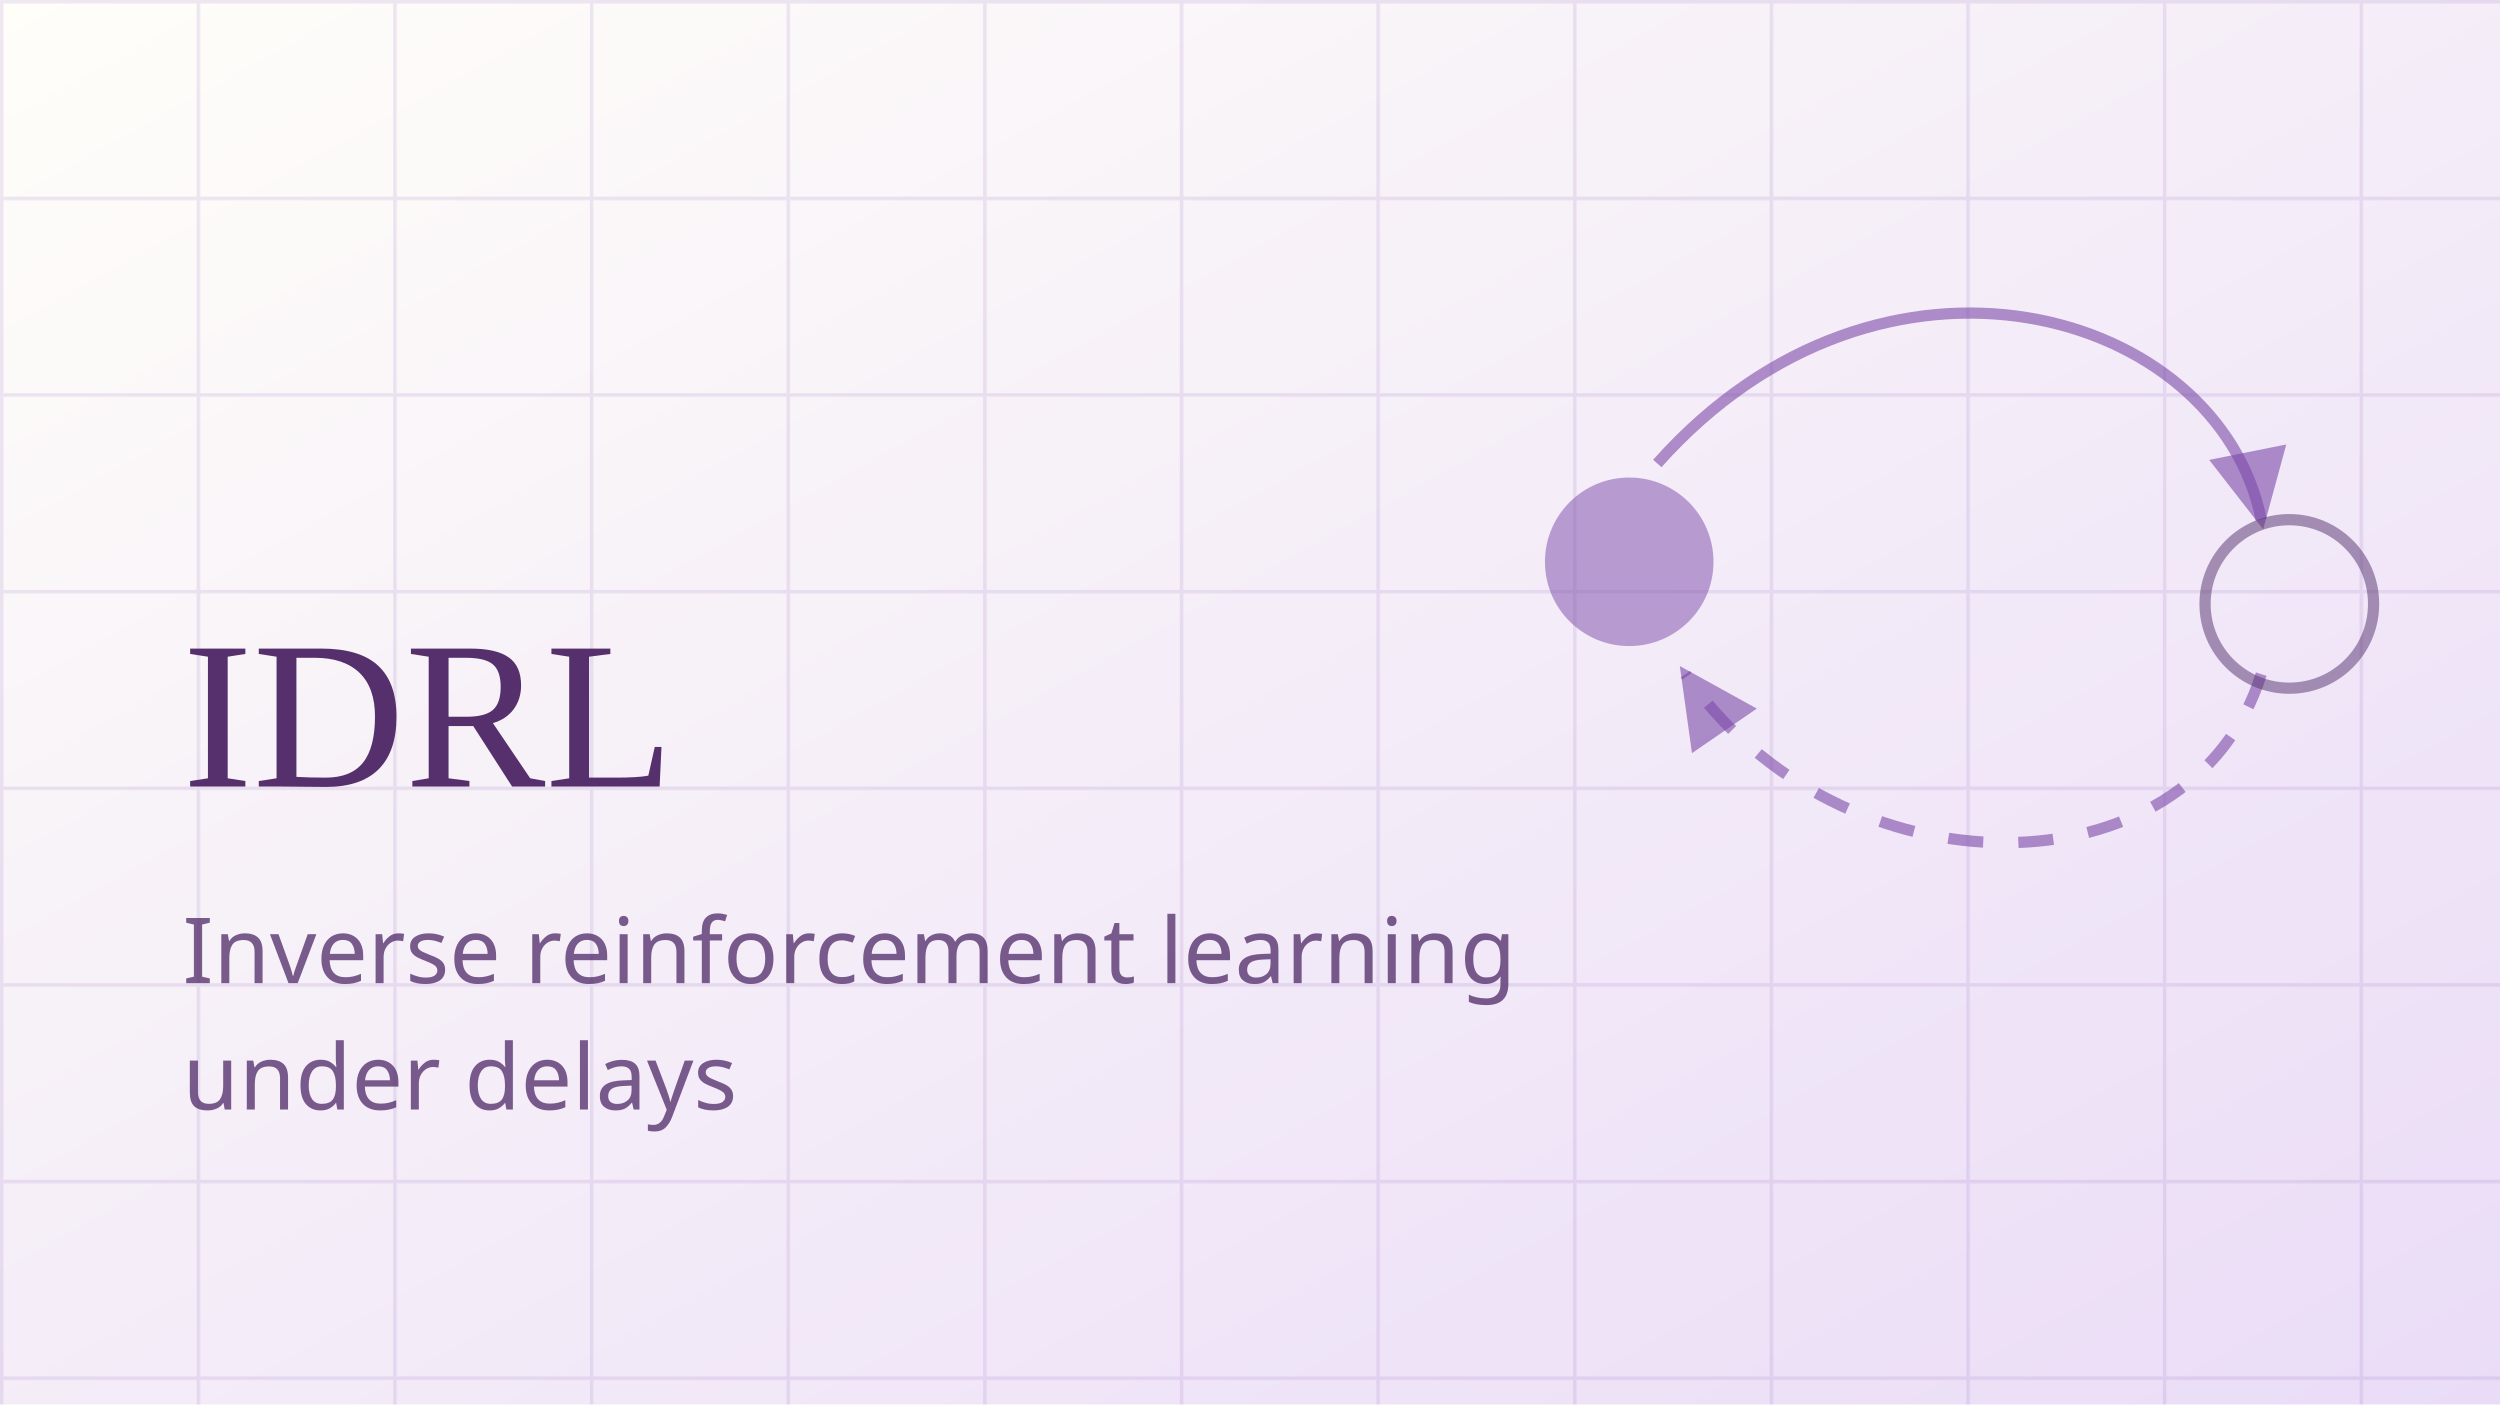
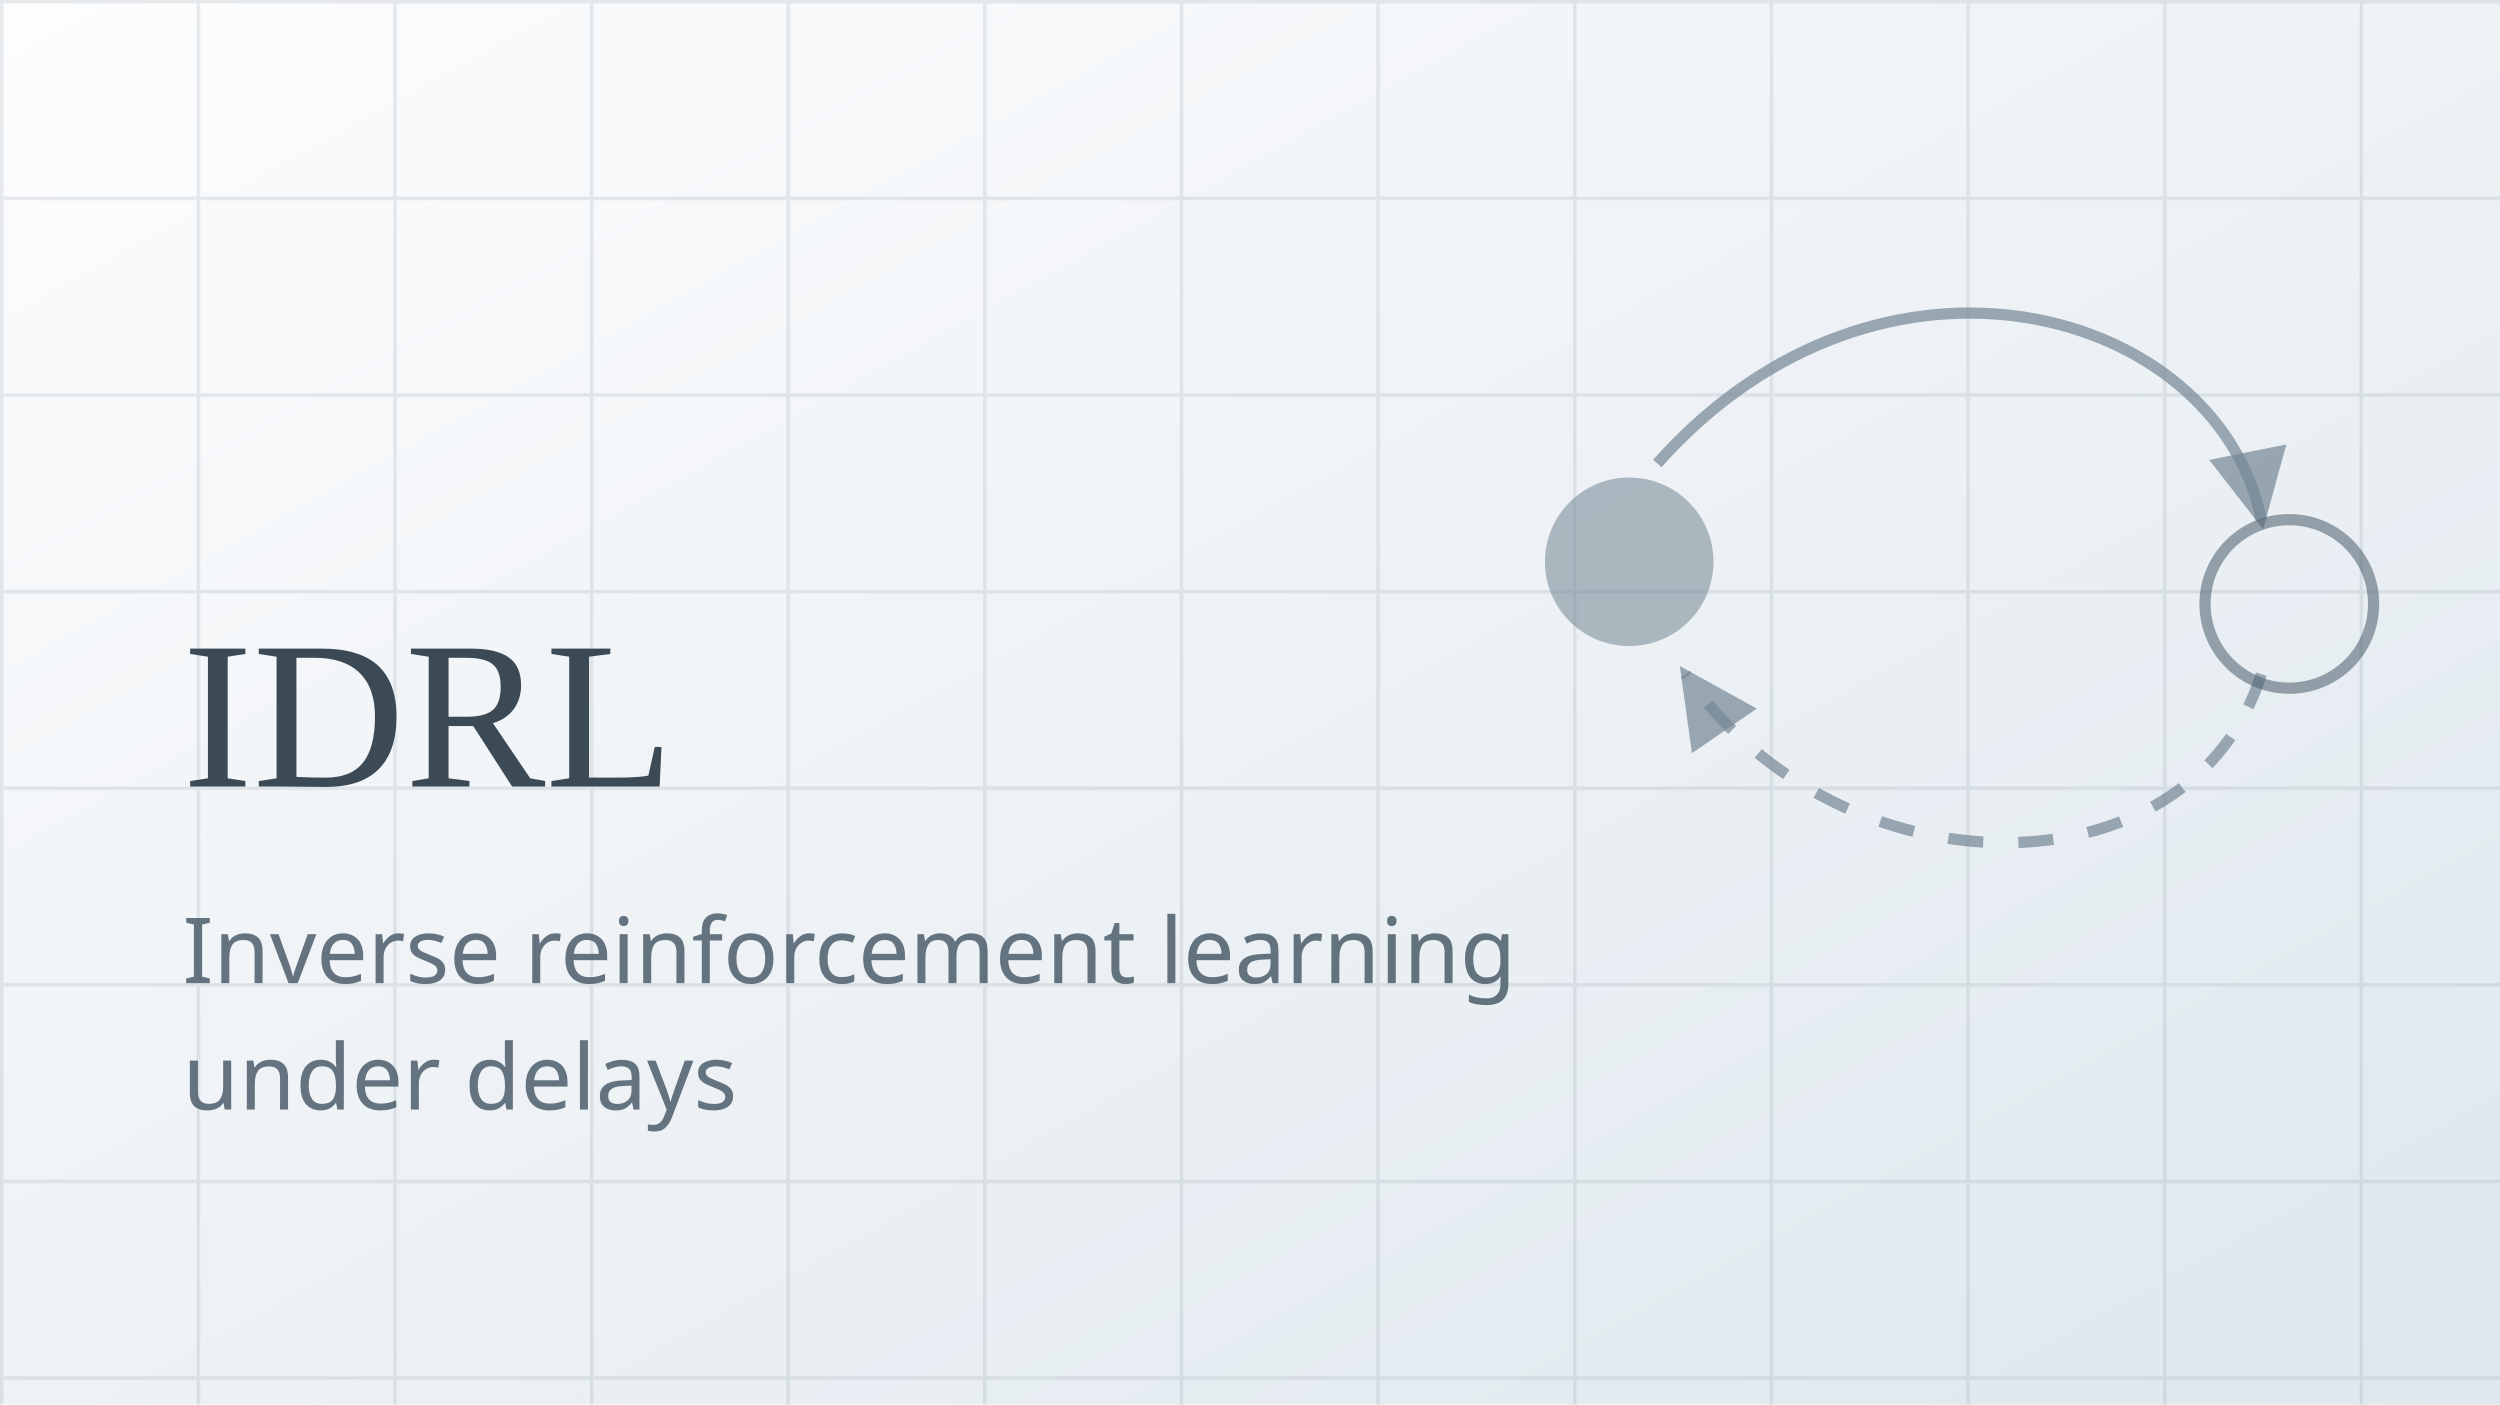
<svg xmlns="http://www.w3.org/2000/svg" width="356" height="200" viewBox="0 0 356 200" role="img" aria-label="Inverse Delayed Reinforcement Learning">
  <defs>
    <linearGradient id="bg2" x1="0" y1="0" x2="1" y2="1">
-       <stop offset="0" stop-color="#fffef9" />
-       <stop offset="1" stop-color="#eadcf7" />
+       <stop offset="0" stop-color="#fdfdfe" />
+       <stop offset="1" stop-color="#dee7ed" />
    </linearGradient>
    <pattern id="grid2" width="28" height="28" patternUnits="userSpaceOnUse">
-       <path d="M 28 0 L 0 0 0 28" fill="none" stroke="#7b4aa8" stroke-opacity="0.12" stroke-width="1" />
+       <path d="M 28 0 L 0 0 0 28" fill="none" stroke="#748794" stroke-opacity="0.16" stroke-width="1" />
    </pattern>
    <marker id="arrow" viewBox="0 0 8 8" refX="7" refY="4" markerWidth="7" markerHeight="7" orient="auto-start-reverse">
-       <path d="M 0 0 L 8 4 L 0 8 z" fill="#7b4aa8" fill-opacity="0.6" />
+       <path d="M 0 0 L 8 4 L 0 8 z" fill="#748794" fill-opacity="0.7" />
    </marker>
  </defs>
  <rect width="356" height="200" fill="url(#bg2)" />
  <rect width="356" height="200" fill="url(#grid2)" />
-   <path d="M 236 66 C 268 30, 316 44, 322 74" fill="none" stroke="#7b4aa8" stroke-opacity="0.6" stroke-width="1.6" marker-end="url(#arrow)" />
-   <path d="M 322 96 C 312 128, 262 128, 240 96" fill="none" stroke="#7b4aa8" stroke-opacity="0.6" stroke-width="1.6" stroke-dasharray="5 5" marker-end="url(#arrow)" />
-   <circle cx="232" cy="80" r="12" fill="#7b4aa8" fill-opacity="0.5" />
-   <circle cx="326" cy="86" r="12" fill="none" stroke="#55306d" stroke-opacity="0.5" stroke-width="1.6" />
-   <text x="26" y="112" font-family="Georgia, 'Times New Roman', serif" font-size="30" fill="#55306d">IDRL</text>
-   <text x="26" y="140" font-family="'Avenir Next', Avenir, 'Segoe UI', sans-serif" font-size="13" fill="#55306d" fill-opacity="0.78">Inverse reinforcement learning</text>
-   <text x="26" y="158" font-family="'Avenir Next', Avenir, 'Segoe UI', sans-serif" font-size="13" fill="#55306d" fill-opacity="0.78">under delays</text>
+   <path d="M 236 66 C 268 30, 316 44, 322 74" fill="none" stroke="#748794" stroke-opacity="0.7" stroke-width="1.6" marker-end="url(#arrow)" />
+   <path d="M 322 96 C 312 128, 262 128, 240 96" fill="none" stroke="#748794" stroke-opacity="0.7" stroke-width="1.6" stroke-dasharray="5 5" marker-end="url(#arrow)" />
+   <circle cx="232" cy="80" r="12" fill="#748794" fill-opacity="0.55" />
+   <circle cx="326" cy="86" r="12" fill="none" stroke="#4c5d6a" stroke-opacity="0.55" stroke-width="1.6" />
+   <text x="26" y="112" font-family="Georgia, 'Times New Roman', serif" font-size="30" fill="#3c4a55">IDRL</text>
+   <text x="26" y="140" font-family="'Avenir Next', Avenir, 'Segoe UI', sans-serif" font-size="13" fill="#4c5d6a" fill-opacity="0.85">Inverse reinforcement learning</text>
+   <text x="26" y="158" font-family="'Avenir Next', Avenir, 'Segoe UI', sans-serif" font-size="13" fill="#4c5d6a" fill-opacity="0.85">under delays</text>
</svg>
